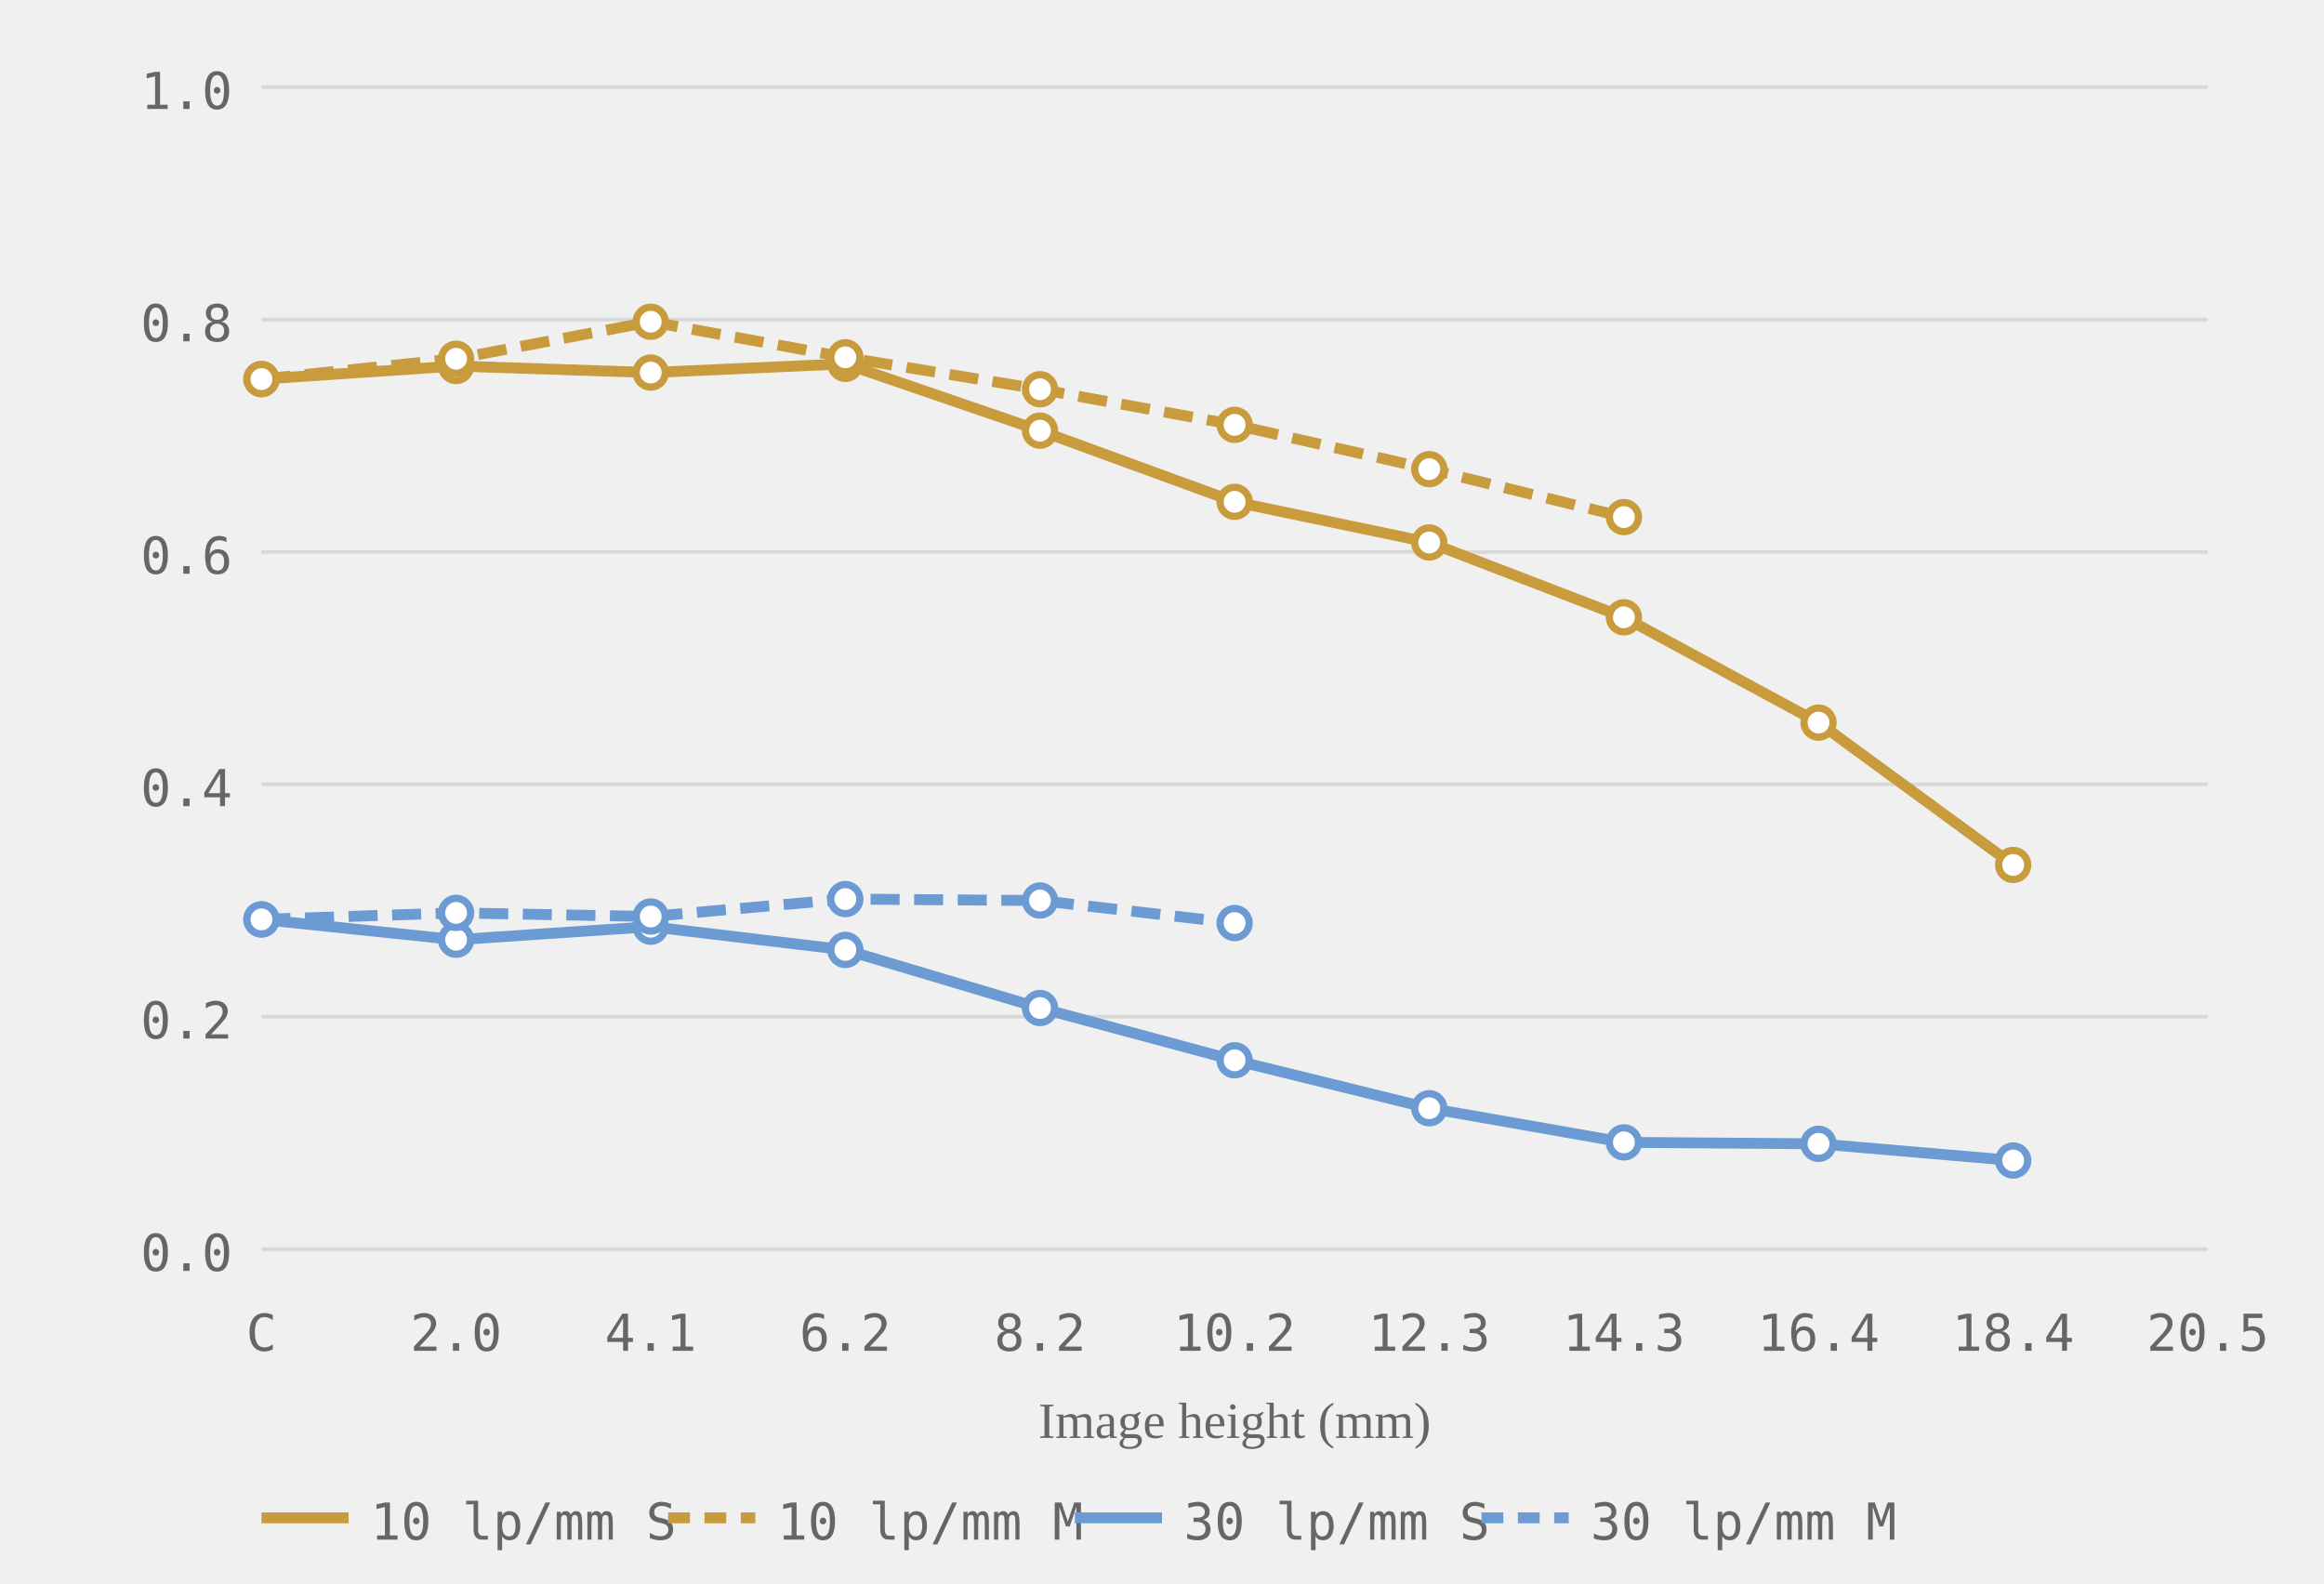
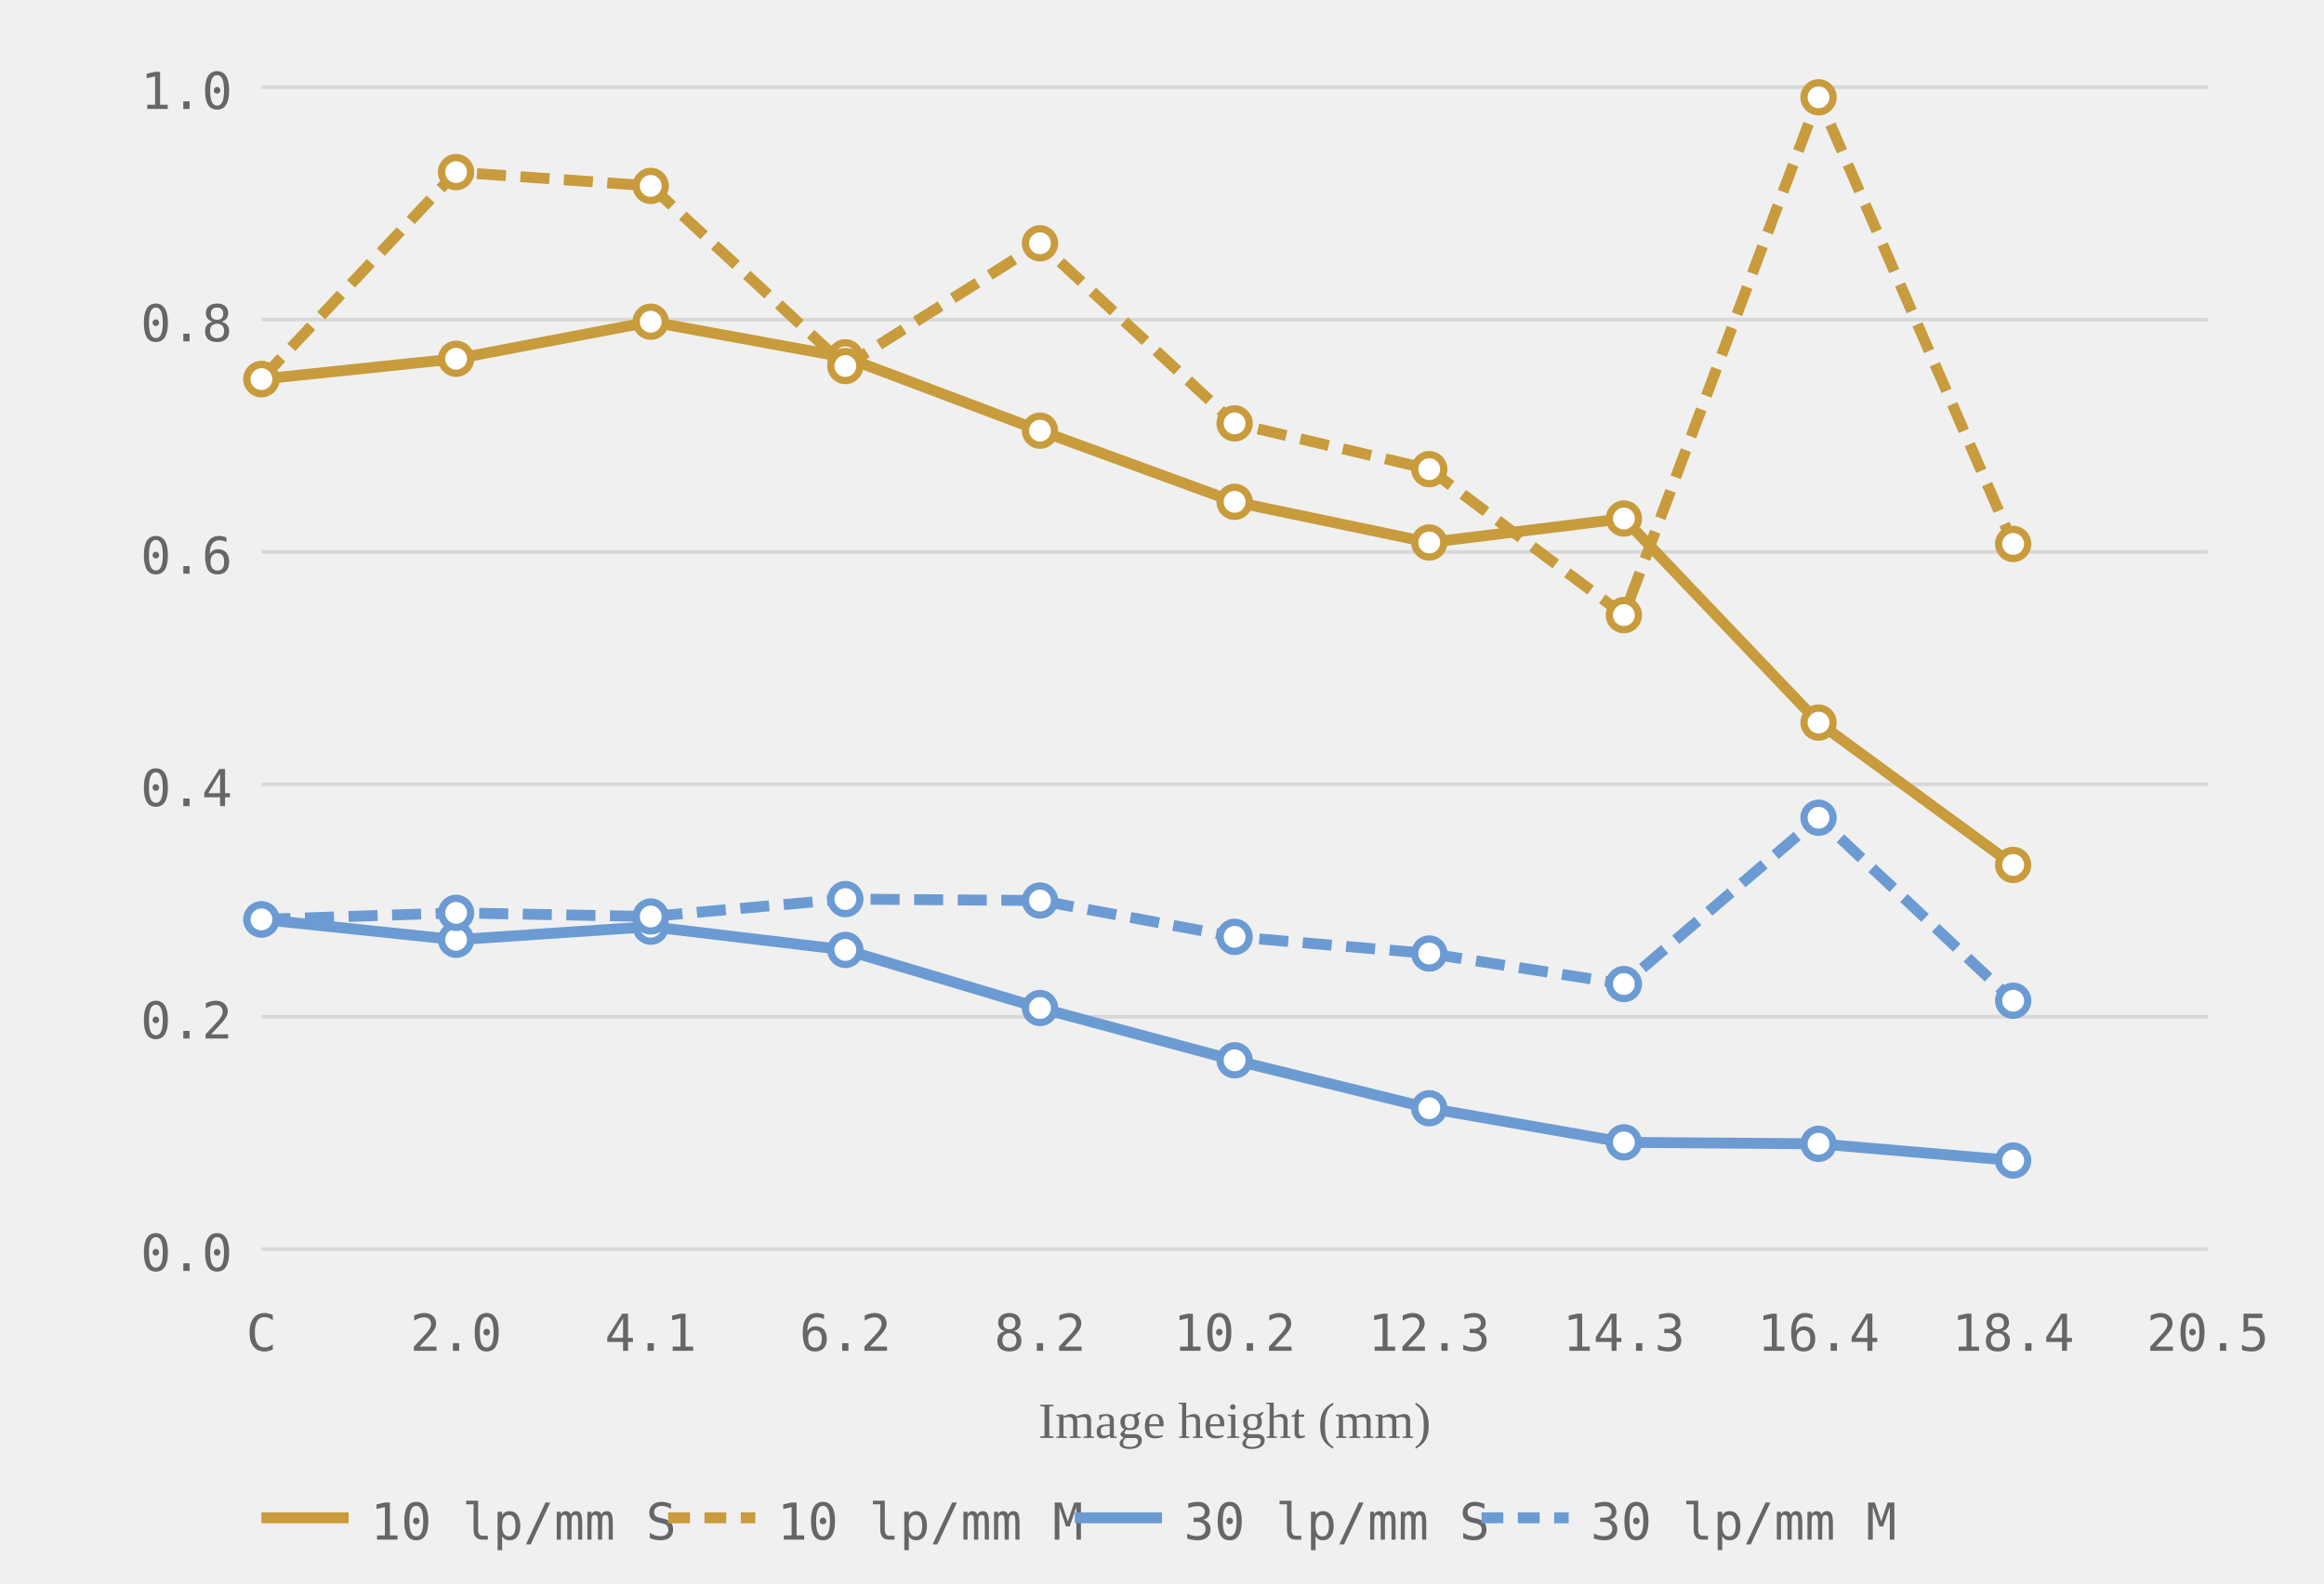
<svg xmlns="http://www.w3.org/2000/svg" viewBox="0 0 320 218" role="img" aria-label="MTF chart, generated from readings">
  <style>.grid-line { stroke: #d8d8d8; stroke-width: 0.5; }.axis-label { font-size: 7px; fill: #666666; font-family: ui-monospace, monospace; }.axis-y { text-anchor: end; }.axis-x { text-anchor: middle; }.axis-title { font-size: 7px; fill: #666666; text-anchor: middle; }.curve { fill: none; stroke-width: 1.5; }.curve-m { stroke-dasharray: 4 2; }.dot { fill: white; stroke-width: 1; }.legend-text { font-size: 7px; fill: #666666; font-family: ui-monospace, monospace; }</style>
  <line class="grid-line" x1="36" y1="172.0" x2="304" y2="172.0" />
  <line class="grid-line" x1="36" y1="140.0" x2="304" y2="140.0" />
  <line class="grid-line" x1="36" y1="108.0" x2="304" y2="108.0" />
  <line class="grid-line" x1="36" y1="76.0" x2="304" y2="76.0" />
  <line class="grid-line" x1="36" y1="44.0" x2="304" y2="44.0" />
  <line class="grid-line" x1="36" y1="12.0" x2="304" y2="12.0" />
  <text class="axis-label axis-y" x="32" y="175.0">0.0</text>
  <text class="axis-label axis-y" x="32" y="143.0">0.2</text>
  <text class="axis-label axis-y" x="32" y="111.0">0.4</text>
  <text class="axis-label axis-y" x="32" y="79.0">0.6</text>
  <text class="axis-label axis-y" x="32" y="47.0">0.8</text>
  <text class="axis-label axis-y" x="32" y="15.0">1.0</text>
  <text class="axis-label axis-x" x="36.0" y="186">C</text>
  <text class="axis-label axis-x" x="62.8" y="186">2.0</text>
  <text class="axis-label axis-x" x="89.6" y="186">4.1</text>
  <text class="axis-label axis-x" x="116.4" y="186">6.2</text>
  <text class="axis-label axis-x" x="143.2" y="186">8.2</text>
  <text class="axis-label axis-x" x="170.0" y="186">10.2</text>
  <text class="axis-label axis-x" x="196.8" y="186">12.3</text>
  <text class="axis-label axis-x" x="223.6" y="186">14.3</text>
  <text class="axis-label axis-x" x="250.4" y="186">16.4</text>
  <text class="axis-label axis-x" x="277.2" y="186">18.4</text>
  <text class="axis-label axis-x" x="304.0" y="186">20.5</text>
  <text class="axis-title" x="170.0" y="198">Image height (mm)</text>
-   <polyline class="curve curve-10" style="stroke:#c89b3c" points="36.0,52.2 62.8,50.4 89.6,51.3 116.4,50.1 143.2,59.3 170.0,69.1 196.8,74.7 223.6,85.0 250.4,99.5 277.2,119.1" />
-   <polyline class="curve curve-10 curve-m" style="stroke:#c89b3c" points="36.0,52.2 62.8,49.4 89.6,44.3 116.4,49.2 143.2,53.6 170.0,58.5 196.8,64.6 223.6,71.2" stroke-dasharray="4 2" />
+   <polyline class="curve curve-10" style="stroke:#c89b3c" points="36.0,52.2 62.8,49.4 89.6,44.3 116.4,49.2 143.2,59.3 170.0,69.1 196.8,74.7 223.6,71.4 250.4,99.5 277.2,119.1" />
+   <polyline class="curve curve-10 curve-m" style="stroke:#c89b3c" points="36.0,52.2 62.8,23.7 89.6,25.6 116.4,50.4 143.2,33.5 170.0,58.3 196.8,64.6 223.6,84.7 250.4,13.4 277.2,74.9" stroke-dasharray="4 2" />
  <polyline class="curve curve-30" style="stroke:#6b9bd2" points="36.0,126.6 62.8,129.4 89.6,127.6 116.4,130.8 143.2,138.8 170.0,146.0 196.8,152.6 223.6,157.3 250.4,157.5 277.2,159.8" />
-   <polyline class="curve curve-30 curve-m" style="stroke:#6b9bd2" points="36.0,126.6 62.8,125.7 89.6,126.2 116.4,123.8 143.2,124.0 170.0,127.1" stroke-dasharray="4 2" />
-   <circle class="dot dot-10" style="stroke:#c89b3c" cx="36.0" cy="52.2" r="2" />
-   <circle class="dot dot-10" style="stroke:#c89b3c" cx="62.8" cy="50.4" r="2" />
-   <circle class="dot dot-10" style="stroke:#c89b3c" cx="89.6" cy="51.3" r="2" />
-   <circle class="dot dot-10" style="stroke:#c89b3c" cx="116.4" cy="50.1" r="2" />
-   <circle class="dot dot-10" style="stroke:#c89b3c" cx="143.2" cy="59.3" r="2" />
-   <circle class="dot dot-10" style="stroke:#c89b3c" cx="170.0" cy="69.1" r="2" />
-   <circle class="dot dot-10" style="stroke:#c89b3c" cx="196.8" cy="74.7" r="2" />
-   <circle class="dot dot-10" style="stroke:#c89b3c" cx="223.6" cy="85.0" r="2" />
-   <circle class="dot dot-10" style="stroke:#c89b3c" cx="250.4" cy="99.5" r="2" />
-   <circle class="dot dot-10" style="stroke:#c89b3c" cx="277.2" cy="119.1" r="2" />
+   <polyline class="curve curve-30 curve-m" style="stroke:#6b9bd2" points="36.0,126.6 62.8,125.7 89.6,126.2 116.4,123.8 143.2,124.0 170.0,129.0 196.8,131.3 223.6,135.5 250.4,112.6 277.2,137.8" stroke-dasharray="4 2" />
  <circle class="dot dot-10" style="stroke:#c89b3c" cx="36.0" cy="52.2" r="2" />
  <circle class="dot dot-10" style="stroke:#c89b3c" cx="62.8" cy="49.4" r="2" />
  <circle class="dot dot-10" style="stroke:#c89b3c" cx="89.6" cy="44.3" r="2" />
  <circle class="dot dot-10" style="stroke:#c89b3c" cx="116.4" cy="49.2" r="2" />
-   <circle class="dot dot-10" style="stroke:#c89b3c" cx="143.2" cy="53.6" r="2" />
-   <circle class="dot dot-10" style="stroke:#c89b3c" cx="170.0" cy="58.5" r="2" />
+   <circle class="dot dot-10" style="stroke:#c89b3c" cx="143.2" cy="59.3" r="2" />
+   <circle class="dot dot-10" style="stroke:#c89b3c" cx="170.0" cy="69.1" r="2" />
+   <circle class="dot dot-10" style="stroke:#c89b3c" cx="196.8" cy="74.7" r="2" />
+   <circle class="dot dot-10" style="stroke:#c89b3c" cx="223.6" cy="71.4" r="2" />
+   <circle class="dot dot-10" style="stroke:#c89b3c" cx="250.4" cy="99.5" r="2" />
+   <circle class="dot dot-10" style="stroke:#c89b3c" cx="277.2" cy="119.1" r="2" />
+   <circle class="dot dot-10" style="stroke:#c89b3c" cx="36.0" cy="52.2" r="2" />
+   <circle class="dot dot-10" style="stroke:#c89b3c" cx="62.8" cy="23.7" r="2" />
+   <circle class="dot dot-10" style="stroke:#c89b3c" cx="89.6" cy="25.6" r="2" />
+   <circle class="dot dot-10" style="stroke:#c89b3c" cx="116.4" cy="50.4" r="2" />
+   <circle class="dot dot-10" style="stroke:#c89b3c" cx="143.2" cy="33.5" r="2" />
+   <circle class="dot dot-10" style="stroke:#c89b3c" cx="170.0" cy="58.3" r="2" />
  <circle class="dot dot-10" style="stroke:#c89b3c" cx="196.8" cy="64.6" r="2" />
-   <circle class="dot dot-10" style="stroke:#c89b3c" cx="223.6" cy="71.2" r="2" />
+   <circle class="dot dot-10" style="stroke:#c89b3c" cx="223.6" cy="84.7" r="2" />
+   <circle class="dot dot-10" style="stroke:#c89b3c" cx="250.4" cy="13.4" r="2" />
+   <circle class="dot dot-10" style="stroke:#c89b3c" cx="277.2" cy="74.9" r="2" />
  <circle class="dot dot-30" style="stroke:#6b9bd2" cx="36.0" cy="126.6" r="2" />
  <circle class="dot dot-30" style="stroke:#6b9bd2" cx="62.8" cy="129.4" r="2" />
  <circle class="dot dot-30" style="stroke:#6b9bd2" cx="89.6" cy="127.6" r="2" />
  <circle class="dot dot-30" style="stroke:#6b9bd2" cx="116.4" cy="130.8" r="2" />
  <circle class="dot dot-30" style="stroke:#6b9bd2" cx="143.2" cy="138.8" r="2" />
  <circle class="dot dot-30" style="stroke:#6b9bd2" cx="170.0" cy="146.0" r="2" />
  <circle class="dot dot-30" style="stroke:#6b9bd2" cx="196.8" cy="152.6" r="2" />
  <circle class="dot dot-30" style="stroke:#6b9bd2" cx="223.6" cy="157.3" r="2" />
  <circle class="dot dot-30" style="stroke:#6b9bd2" cx="250.4" cy="157.5" r="2" />
  <circle class="dot dot-30" style="stroke:#6b9bd2" cx="277.2" cy="159.8" r="2" />
  <circle class="dot dot-30" style="stroke:#6b9bd2" cx="36.0" cy="126.6" r="2" />
  <circle class="dot dot-30" style="stroke:#6b9bd2" cx="62.8" cy="125.7" r="2" />
  <circle class="dot dot-30" style="stroke:#6b9bd2" cx="89.6" cy="126.2" r="2" />
  <circle class="dot dot-30" style="stroke:#6b9bd2" cx="116.4" cy="123.8" r="2" />
  <circle class="dot dot-30" style="stroke:#6b9bd2" cx="143.2" cy="124.0" r="2" />
-   <circle class="dot dot-30" style="stroke:#6b9bd2" cx="170.0" cy="127.1" r="2" />
+   <circle class="dot dot-30" style="stroke:#6b9bd2" cx="170.0" cy="129.0" r="2" />
+   <circle class="dot dot-30" style="stroke:#6b9bd2" cx="196.8" cy="131.3" r="2" />
+   <circle class="dot dot-30" style="stroke:#6b9bd2" cx="223.6" cy="135.5" r="2" />
+   <circle class="dot dot-30" style="stroke:#6b9bd2" cx="250.4" cy="112.6" r="2" />
+   <circle class="dot dot-30" style="stroke:#6b9bd2" cx="277.2" cy="137.8" r="2" />
  <line x1="36" y1="209" x2="48" y2="209" stroke="#c89b3c" stroke-width="1.5" />
  <text class="legend-text" x="51" y="212">10 lp/mm S</text>
  <line x1="92" y1="209" x2="104" y2="209" stroke="#c89b3c" stroke-width="1.5" stroke-dasharray="3 2" />
  <text class="legend-text" x="107" y="212">10 lp/mm M</text>
  <line x1="148" y1="209" x2="160" y2="209" stroke="#6b9bd2" stroke-width="1.5" />
  <text class="legend-text" x="163" y="212">30 lp/mm S</text>
  <line x1="204" y1="209" x2="216" y2="209" stroke="#6b9bd2" stroke-width="1.5" stroke-dasharray="3 2" />
  <text class="legend-text" x="219" y="212">30 lp/mm M</text>
</svg>
